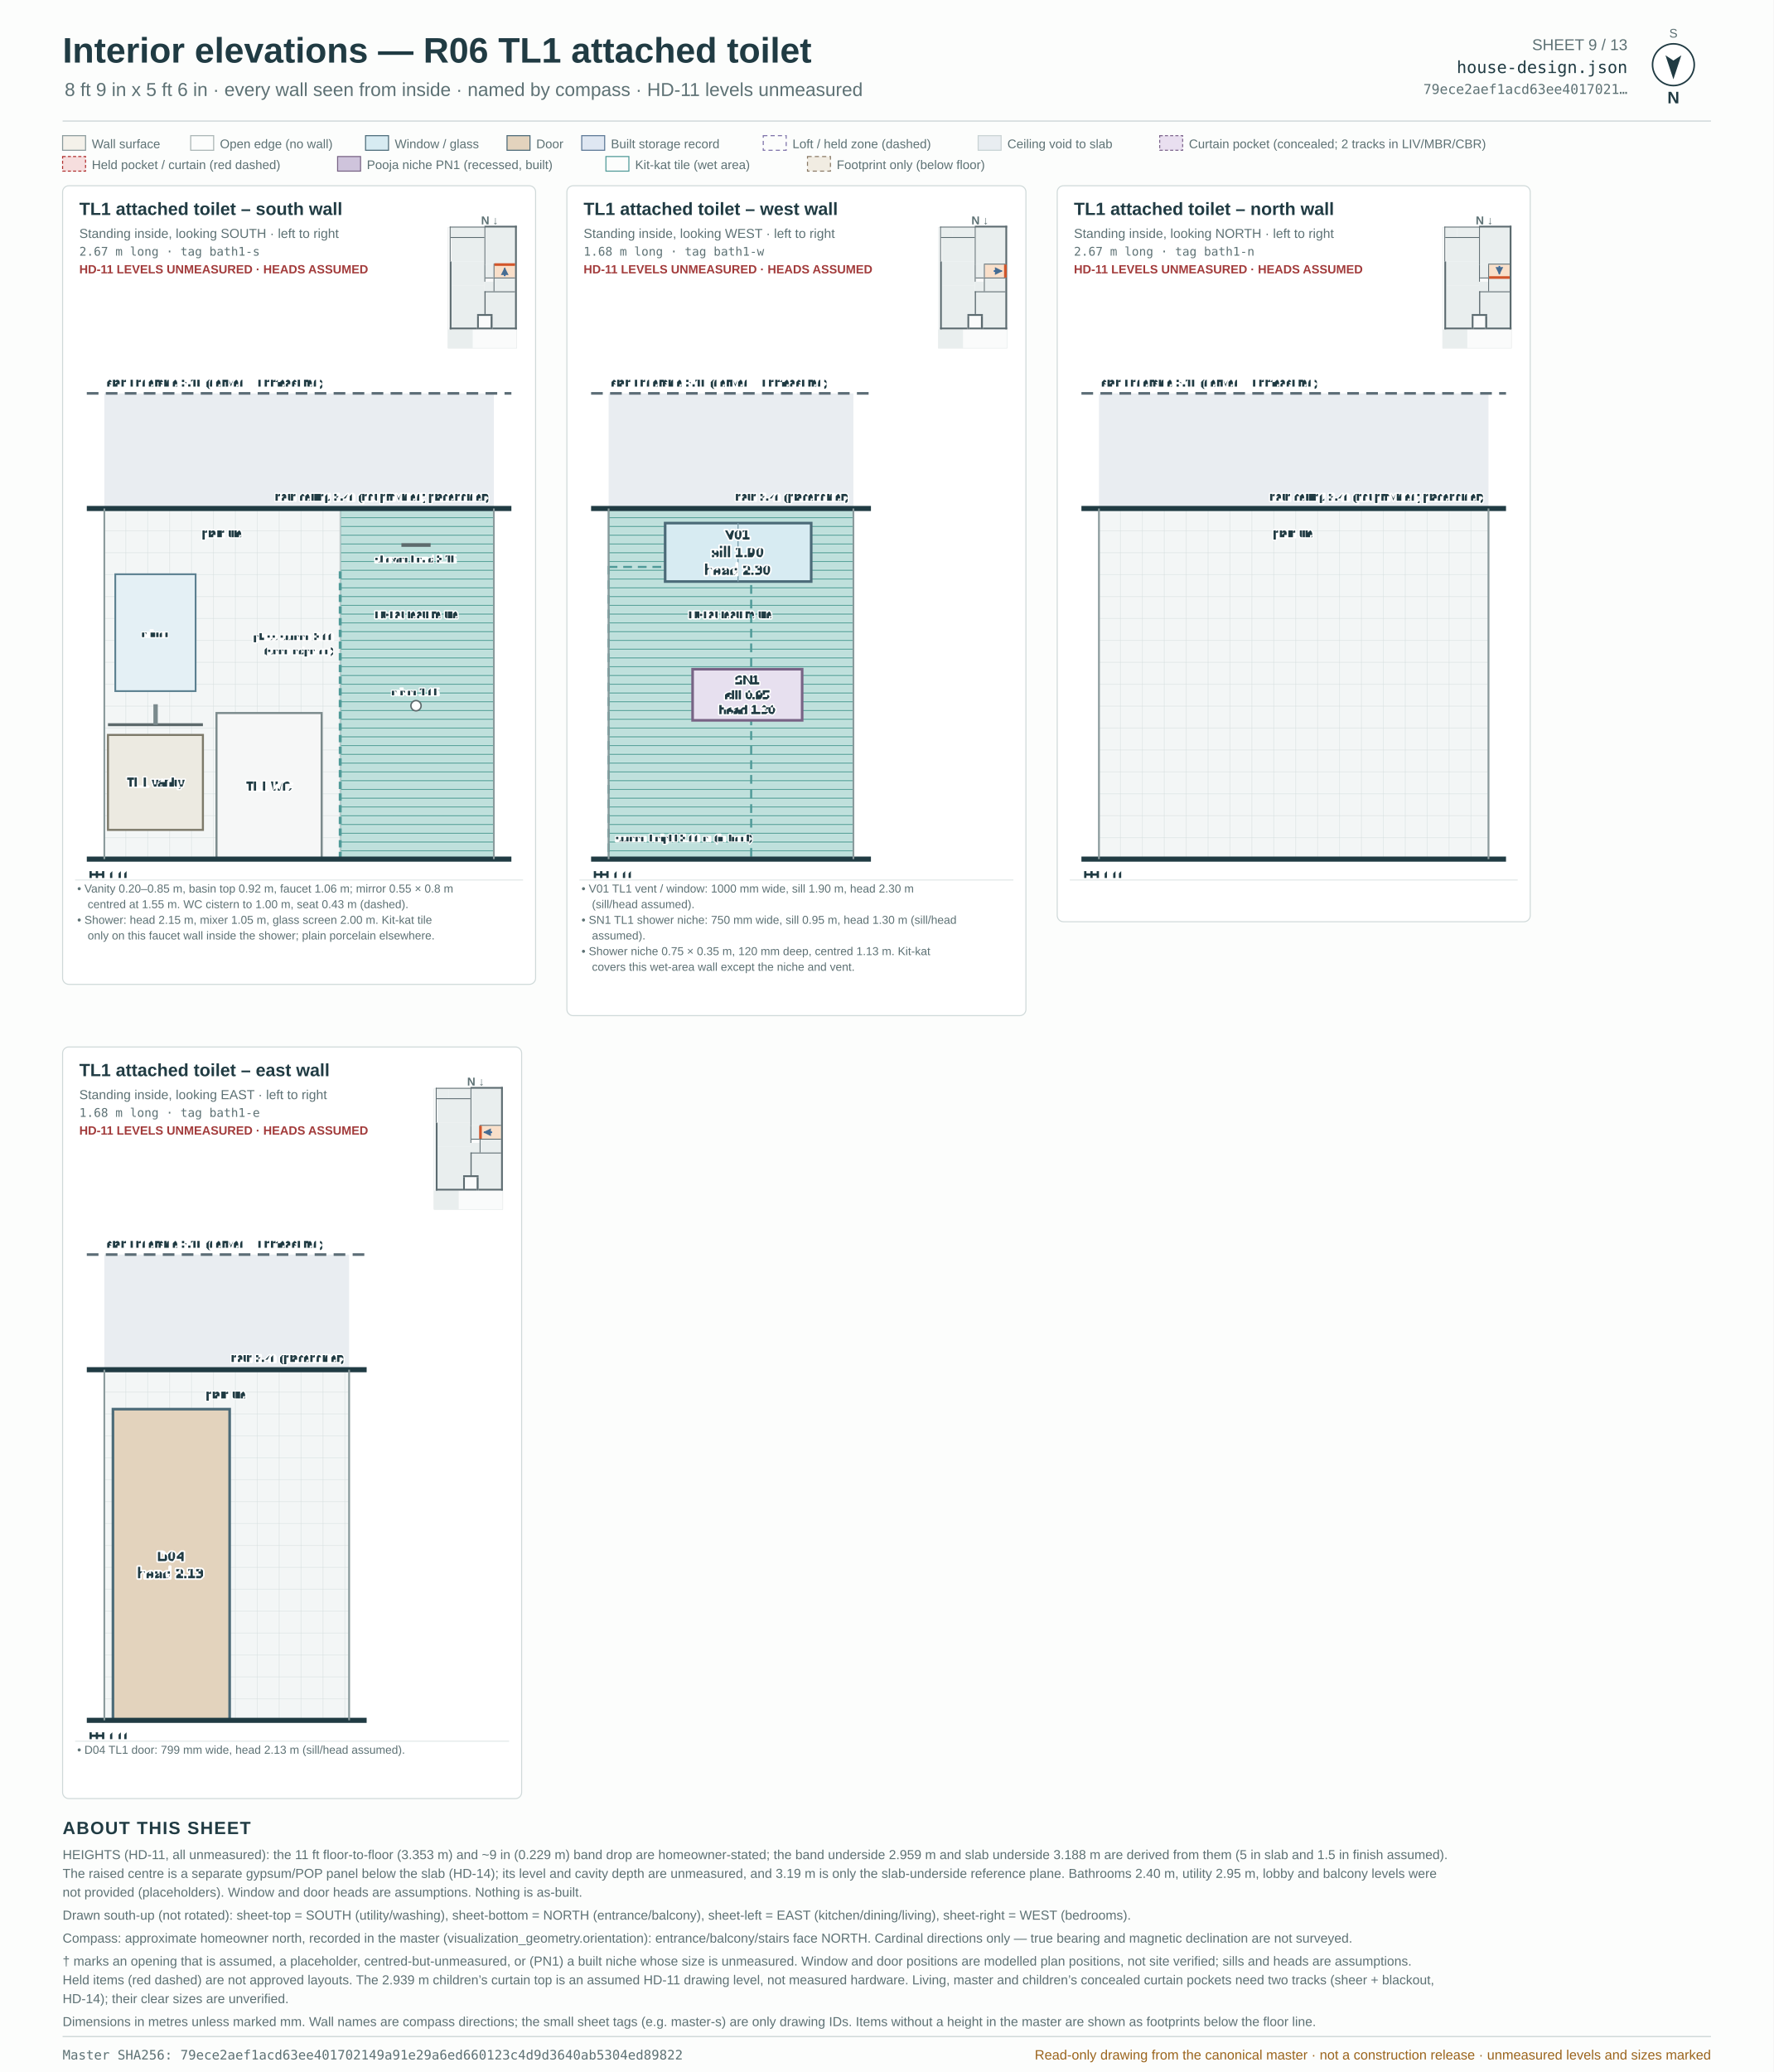
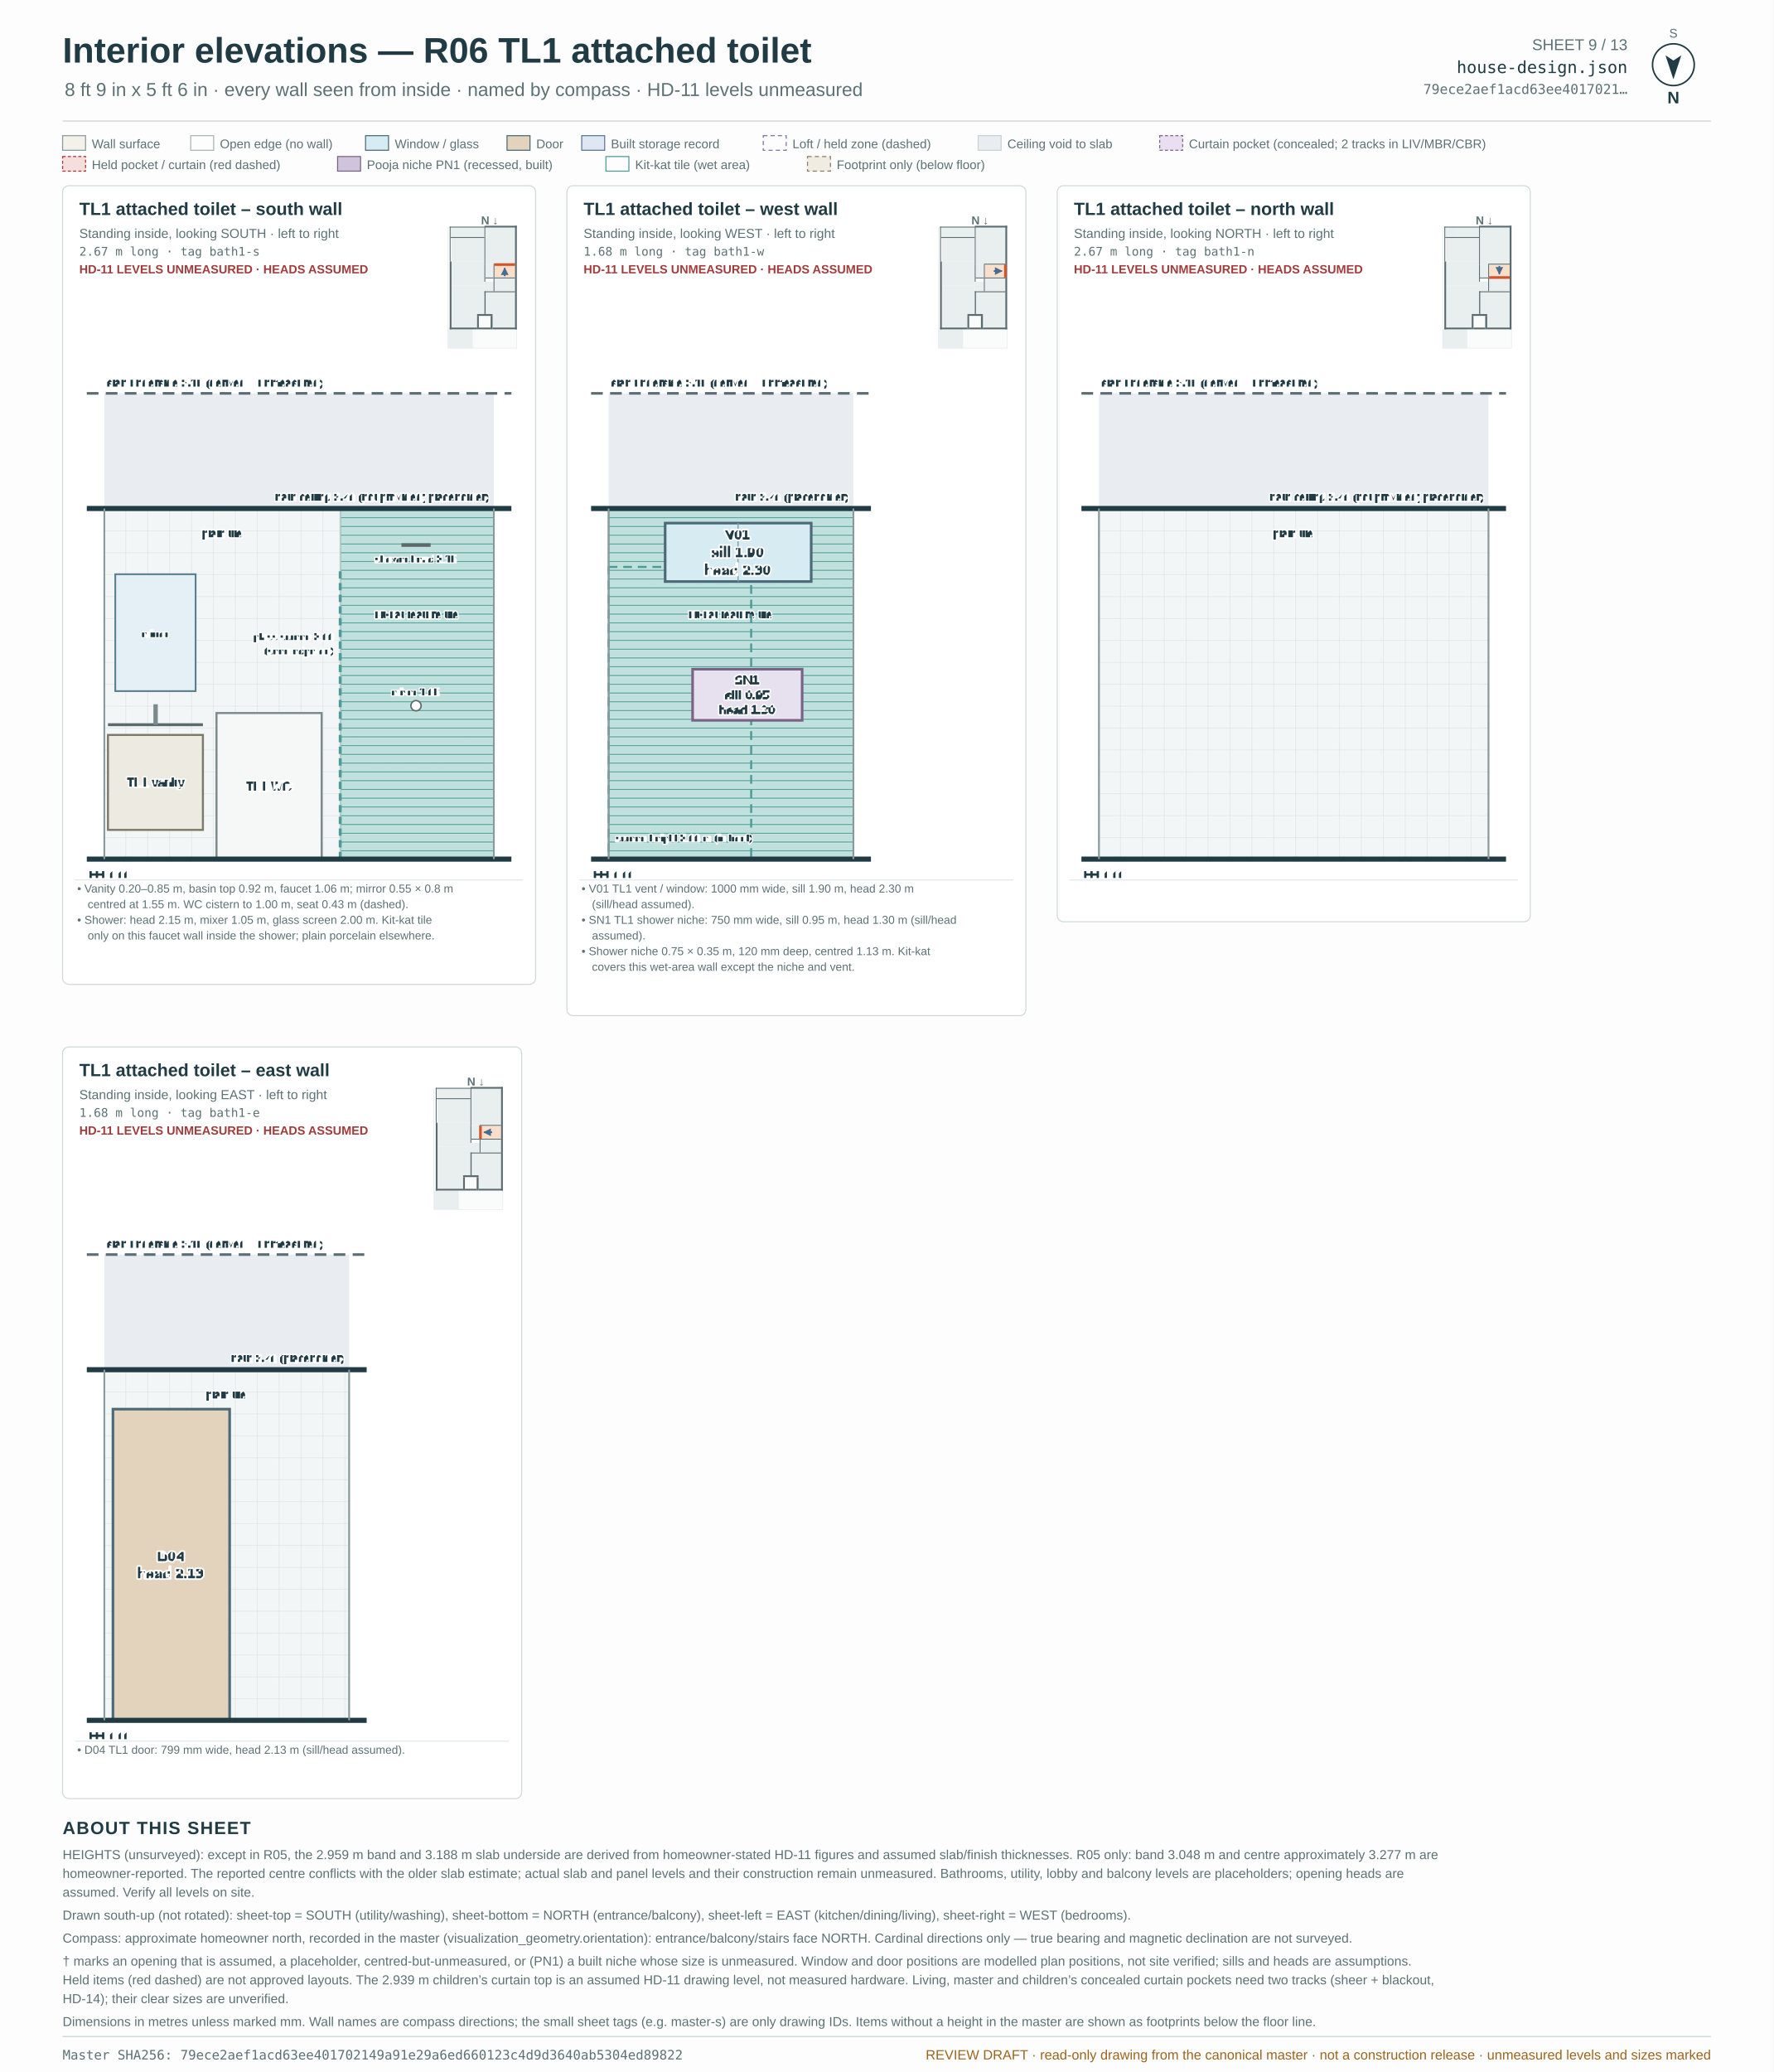
<svg xmlns="http://www.w3.org/2000/svg" width="1700" height="1985.556" viewBox="0 0 1700 1985.556" role="img" aria-labelledby="t d">
  <defs>
    <pattern id="hold" width=".10" height=".10" patternUnits="userSpaceOnUse" patternTransform="rotate(45)">
      <rect width=".10" height=".10" fill="#fbf0d7" />
      <path d="M0 0V.10" stroke="#cf9a43" stroke-width=".02" />
    </pattern>
    <pattern id="zone" width=".09" height=".09" patternUnits="userSpaceOnUse" patternTransform="rotate(-45)">
      <rect width=".09" height=".09" fill="#eaf0f7" />
      <path d="M0 0V.09" stroke="#a9bdd6" stroke-width=".011" />
    </pattern>
    <pattern id="loft" width=".08" height=".08" patternUnits="userSpaceOnUse" patternTransform="rotate(45)">
      <rect width=".08" height=".08" fill="#f2f0f8" />
      <path d="M0 0V.08" stroke="#b9b1d3" stroke-width=".010" />
    </pattern>
    <pattern id="beam" width=".08" height=".08" patternUnits="userSpaceOnUse" patternTransform="rotate(45)">
      <rect width=".08" height=".08" fill="#ecd9bd" />
      <path d="M0 0V.08" stroke="#c49a5c" stroke-width=".012" />
    </pattern>
    <pattern id="feature" width=".06" height=".06" patternUnits="userSpaceOnUse" patternTransform="rotate(90)">
      <rect width=".06" height=".06" fill="#bfe0dc" />
      <path d="M0 0V.06" stroke="#5aa39b" stroke-width=".012" />
    </pattern>
    <pattern id="plain" width=".15" height=".15" patternUnits="userSpaceOnUse">
      <rect width=".15" height=".15" fill="#f3f6f6" />
      <path d="M0 0H.15V.15" fill="none" stroke="#d6dfdf" stroke-width=".006" />
    </pattern>
    <pattern id="nowall" width=".12" height=".12" patternUnits="userSpaceOnUse" patternTransform="rotate(45)">
      <rect width=".12" height=".12" fill="#fafafa" />
      <path d="M0 0V.12" stroke="#d9d9d9" stroke-width=".008" />
    </pattern>
    <marker id="arrow" viewBox="0 0 10 10" refX="9" refY="5" markerWidth="5" markerHeight="5" orient="auto-start-reverse">
      <path d="M0 0L10 5L0 10z" fill="#466c92" />
    </marker>
  </defs>
  <style>text{font-family:"Segoe UI",Arial,sans-serif;fill:#203b43}
.mono{font-family:Consolas,monospace}.muted{fill:#5d7174}.green{fill:#266c5c}.blue{fill:#3d6288}.amber{fill:#9b641c}.red{fill:#a23b3b}
.title{font-size:34px;font-weight:600}.sub{font-size:18px}.sect{font-size:17px;font-weight:650;letter-spacing:1px}
.halo{paint-order:stroke;stroke:#fff;stroke-linejoin:round}</style>
  <rect width="1700" height="1985.556" fill="#fcfdfc" />
  <text x="60.00" y="60.00" font-size="34" class="title" text-anchor="start">Interior elevations — R06 TL1 attached toilet</text>
  <text x="62.00" y="92.00" font-size="18" class="muted sub" text-anchor="start">8 ft 9 in x 5 ft 6 in · every wall seen from inside · named by compass · HD-11 levels unmeasured</text>
  <text x="1560.00" y="48.00" font-size="15" class="muted" text-anchor="end">SHEET 9 / 13</text>
  <text x="1560.00" y="70.00" font-size="16" class="mono" text-anchor="end">house-design.json</text>
  <text x="1560.00" y="90.00" font-size="13" class="mono muted" text-anchor="end">79ece2aef1acd63ee4017021…</text>
  <g id="north-arrow" data-north="sheet-bottom" transform="translate(1604 62)">
    <circle r="20" fill="#fff" stroke="#203b43" stroke-width="1.5" />
    <path d="M0 14L7.6 -9.0L0 -4.0L-7.6 -9.0Z" fill="#203b43" />
    <text y="37" font-size="16" font-weight="700" text-anchor="middle">N</text>
    <text y="-26" font-size="12" class="muted" text-anchor="middle">S</text>
  </g>
  <path d="M60 116H1640" stroke="#c8d2d3" />
  <rect x="60" y="130" width="22" height="14" fill="#f4f1ea" stroke="#8a9a9c" />
  <text x="88.00" y="142.00" font-size="12" class="muted" text-anchor="start">Wall surface</text>
  <rect x="182.8" y="130" width="22" height="14" fill="url(#nowall)" stroke="#a9b4b4" />
  <text x="210.80" y="142.00" font-size="12" class="muted" text-anchor="start">Open edge (no wall)</text>
  <rect x="350.4" y="130" width="22" height="14" fill="#d7ebf2" stroke="#4b6a78" />
  <text x="378.40" y="142.00" font-size="12" class="muted" text-anchor="start">Window / glass</text>
  <rect x="486" y="130" width="22" height="14" fill="#e3d3bd" stroke="#4b6a78" />
  <text x="514.00" y="142.00" font-size="12" class="muted" text-anchor="start">Door</text>
  <rect x="557.6" y="130" width="22" height="14" fill="#dfe7f2" stroke="#5b7795" />
  <text x="585.60" y="142.00" font-size="12" class="muted" text-anchor="start">Built storage record</text>
  <rect x="731.6" y="130" width="22" height="14" fill="url(#loft)" stroke="#7a6fa8" stroke-dasharray="4 3" />
  <text x="759.60" y="142.00" font-size="12" class="muted" text-anchor="start">Loft / held zone (dashed)</text>
  <rect x="937.6" y="130" width="22" height="14" fill="#e9edf1" stroke="#c8d2d3" />
  <text x="965.60" y="142.00" font-size="12" class="muted" text-anchor="start">Ceiling void to slab</text>
  <rect x="1111.6" y="130" width="22" height="14" fill="#e9dff0" stroke="#7c658c" stroke-dasharray="3 2" />
  <text x="1139.60" y="142.00" font-size="12" class="muted" text-anchor="start">Curtain pocket (concealed; 2 tracks in LIV/MBR/CBR)</text>
  <rect x="60" y="150" width="22" height="14" fill="#f6dede" stroke="#b02f2f" stroke-dasharray="3 2" />
  <text x="88.00" y="162.00" font-size="12" class="muted" text-anchor="start">Held pocket / curtain (red dashed)</text>
  <rect x="323.6" y="150" width="22" height="14" fill="#cfc4dc" stroke="#786385" />
  <text x="351.60" y="162.00" font-size="12" class="muted" text-anchor="start">Pooja niche PN1 (recessed, built)</text>
  <rect x="580.8" y="150" width="22" height="14" fill="url(#feature)" stroke="#4f9a98" />
  <text x="608.80" y="162.00" font-size="12" class="muted" text-anchor="start">Kit-kat tile (wet area)</text>
  <rect x="774" y="150" width="22" height="14" fill="#f1ece2" stroke="#8a7a66" stroke-dasharray="4 3" />
  <text x="802.00" y="162.00" font-size="12" class="muted" text-anchor="start">Footprint only (below floor)</text>
  <g data-panel-id="bath1-s" data-room-id="bath1" data-wall-dir="S">
    <rect x="60" y="178" width="453.38" height="765.278" fill="#fff" stroke="#cfd9d9" rx="6" />
    <text x="76.00" y="206.00" font-size="17" class="" text-anchor="start" font-weight="600">TL1 attached toilet – south wall</text>
    <text x="76.00" y="228.00" font-size="12.5" class="muted" text-anchor="start">Standing inside, looking SOUTH · left to right</text>
    <text x="76.00" y="245.00" font-size="11.5" class="muted mono" text-anchor="start">2.67 m long · tag bath1-s</text>
    <text x="76.00" y="262.00" font-size="11.5" class="red" text-anchor="start" font-weight="700">HD-11 LEVELS UNMEASURED · HEADS ASSUMED</text>
    <g data-keyplan="bath1-s" transform="translate(429.38 218.00) scale(7.4) translate(-0.2277 -0.2246)">
      <rect x="0.228" y="0.225" width="8.919" height="15.628" fill="#fafbfb" stroke="#d5dddd" stroke-width="0.04" />
      <path d="M0.57 0.228L2.094 0.228L2.094 1.461L0.57 1.461Z" fill="#e9eeee" stroke="none" stroke-width="0" />
      <path d="M2.094 0.228L4.955 0.228L4.955 1.461L2.094 1.461Z" fill="#e9eeee" stroke="none" stroke-width="0" />
      <path d="M0.685 1.576L4.955 1.576L4.955 4.623L0.685 4.623Z" fill="#e9eeee" stroke="none" stroke-width="0" />
      <path d="M0.685 4.623L4.955 4.623L4.955 7.706L0.685 7.706Z" fill="#e9eeee" stroke="none" stroke-width="0" />
      <path d="M0.685 7.706L4.955 7.706L4.955 11.445L4.001 11.445L4.001 13.185L0.685 13.185Z" fill="#e9eeee" stroke="none" stroke-width="0" />
      <path d="M5.064 0.225L8.915 0.225L8.915 4.912L5.064 4.912Z" fill="#e9eeee" stroke="none" stroke-width="0" />
      <path d="M5.064 4.912L6.136 4.912L6.136 6.704L5.064 6.704Z" fill="#e9eeee" stroke="none" stroke-width="0" />
      <path d="M4.955 7.245L6.136 7.245L6.136 8.495L4.955 8.495Z" fill="#e9eeee" stroke="none" stroke-width="0" />
      <path d="M5.105 8.612L8.915 8.612L8.915 13.184L6.005 13.184L6.005 11.434L5.105 11.434Z" fill="#e9eeee" stroke="none" stroke-width="0" />
      <path d="M0.228 13.413L3.428 13.413L3.428 15.853L0.228 15.853Z" fill="#e9eeee" stroke="none" stroke-width="0" />
      <path d="M6.248 5.027L8.915 5.027L8.915 6.703L6.248 6.703Z" fill="#f9dfc9" stroke="none" stroke-width="0" />
      <path d="M6.248 6.816L8.915 6.816L8.915 8.492L6.248 8.492Z" fill="#e9eeee" stroke="none" stroke-width="0" />
      <rect x="0.458" y="0.113" width="0.112" height="4.511" fill="#5c6b70" stroke="none" stroke-width="0" />
      <rect x="0.458" y="4.623" width="0.227" height="8.789" fill="#5c6b70" stroke="none" stroke-width="0" />
      <rect x="0.458" y="0.113" width="4.497" height="0.115" fill="#5c6b70" stroke="none" stroke-width="0" />
      <rect x="4.955" y="0" width="4.192" height="0.225" fill="#5c6b70" stroke="none" stroke-width="0" />
      <rect x="8.915" y="0" width="0.231" height="13.413" fill="#5c6b70" stroke="none" stroke-width="0" />
      <rect x="0.57" y="1.461" width="4.385" height="0.115" fill="#5c6b70" stroke="none" stroke-width="0" />
      <rect x="4.955" y="0.113" width="0.109" height="4.914" fill="#5c6b70" stroke="none" stroke-width="0" />
      <rect x="4.949" y="5.027" width="0.115" height="2.218" fill="#5c6b70" stroke="none" stroke-width="0" />
      <rect x="5.064" y="6.704" width="1.072" height="0.113" fill="#5c6b70" stroke="none" stroke-width="0" />
      <rect x="6.136" y="4.912" width="2.78" height="0.115" fill="#5c6b70" stroke="none" stroke-width="0" />
      <rect x="6.136" y="5.027" width="0.113" height="1.676" fill="#5c6b70" stroke="none" stroke-width="0" />
      <rect x="6.136" y="6.703" width="2.78" height="0.113" fill="#5c6b70" stroke="none" stroke-width="0" />
      <rect x="6.136" y="6.816" width="0.113" height="1.676" fill="#5c6b70" stroke="none" stroke-width="0" />
      <rect x="4.955" y="8.492" width="3.961" height="0.12" fill="#5c6b70" stroke="none" stroke-width="0" />
      <rect x="4.955" y="8.492" width="0.151" height="2.942" fill="#5c6b70" stroke="none" stroke-width="0" />
      <rect x="4.001" y="11.434" width="2.004" height="0.238" fill="#5c6b70" stroke="none" stroke-width="0" />
      <rect x="4.001" y="11.673" width="0.227" height="1.74" fill="#5c6b70" stroke="none" stroke-width="0" />
      <rect x="5.753" y="11.673" width="0.253" height="1.74" fill="#5c6b70" stroke="none" stroke-width="0" />
      <rect x="0.458" y="13.185" width="3.543" height="0.228" fill="#5c6b70" stroke="none" stroke-width="0" />
      <rect x="4.229" y="13.185" width="1.524" height="0.228" fill="#5c6b70" stroke="none" stroke-width="0" />
      <rect x="6.005" y="13.184" width="3.141" height="0.228" fill="#5c6b70" stroke="none" stroke-width="0" />
      <path d="M6.248 5.027L8.915 5.027" fill="none" stroke="#d2552a" stroke-width="0.34" stroke-linecap="butt" />
      <path d="M7.582 6.527L7.582 5.477" fill="none" stroke="#1d5fa8" stroke-width="0.2" marker-end="url(#arrow)" />
    </g>
    <text x="469.38" y="215.00" font-size="11" class="muted" text-anchor="middle" font-weight="700">N ↓</text>
    <g transform="translate(100 823.278) scale(140)">
      <rect x="0" y="-3.188" width="2.667" height="0.788" fill="#e9edf1" stroke="none" stroke-width="0" />
      <rect x="0" y="-2.4" width="2.667" height="2.4" fill="#f4f1ea" stroke="none" stroke-width="0" />
      <g data-tile="feature" data-room-id="bath1">
        <rect x="1.615" y="-2.4" width="1.052" height="2.4" fill="url(#feature)" stroke="#4f9a98" stroke-width="0.01" />
        <text x="2.141" y="-1.65" font-size="0.075" fill="#2f6f6c" text-anchor="middle" class="halo" stroke-width="0.017">kit-kat feature tile</text>
      </g>
      <g data-tile="plain" data-room-id="bath1">
        <rect x="0" y="-2.4" width="1.615" height="2.4" fill="url(#plain)" stroke="#c4d0d0" stroke-width="0.01" />
        <text x="0.808" y="-2.2" font-size="0.075" fill="#5d7174" text-anchor="middle" class="halo" stroke-width="0.017">plain tile</text>
      </g>
      <g data-bath-id="BATH-TL1" data-bath-detail="services-wall">
        <rect x="0.075" y="-1.95" width="0.55" height="0.8" fill="#e4f0f5" stroke="#5a7f8f" stroke-width="0.012" />
        <text x="0.35" y="-1.52" font-size="0.07" fill="#3d6a7a" text-anchor="middle" class="halo" stroke-width="0.015">mirror</text>
        <path d="M0.025 -0.92L0.675 -0.92" fill="none" stroke="#5d6a6c" stroke-width="0.02" />
        <rect x="0.336" y="-1.06" width="0.03" height="0.14" fill="#7a8a8d" stroke="none" stroke-width="0" />
        <path d="M2.034 -2.15L2.234 -2.15" fill="none" stroke="#5d6a6c" stroke-width="0.025" />
        <text x="2.134" y="-2.03" font-size="0.07" fill="#3d6a7a" text-anchor="middle" class="halo" stroke-width="0.015">shower head 2.15</text>
        <circle cx="2.134" cy="-1.050" r=".035" fill="#fff" stroke="#5d6a6c" stroke-width=".01" />
        <text x="2.134" y="-1.12" font-size="0.07" fill="#3d6a7a" text-anchor="middle" class="halo" stroke-width="0.015">mixer 1.05</text>
        <path d="M1.615 0L1.615 -2" fill="none" stroke="#4f9a98" stroke-width="0.02" stroke-dasharray=".05 .03" />
        <text x="1.575" y="-1.5" font-size="0.07" fill="#2f6f6c" text-anchor="end" class="halo" stroke-width="0.015">glass screen 2.00</text>
        <text x="1.575" y="-1.4" font-size="0.07" fill="#2f6f6c" text-anchor="end" class="halo" stroke-width="0.015">(seen edge-on)</text>
        <path d="M0.938 -0.43L1.318 -0.43" fill="none" stroke="#7b8a8c" stroke-width="0.012" stroke-dasharray=".04 .03" />
      </g>
      <g data-item-id="BATH-TL1-WC" data-item-kind="bath-wc" data-panel-id="bath1-s">
        <rect x="0.768" y="-1" width="0.72" height="1" fill="#f6f7f7" stroke="#7b8a8c" stroke-width="0.014" />
        <text x="1.128" y="-0.471" font-size="0.085" fill="#203b43" text-anchor="middle" class="halo" stroke-width="0.019">TL1 WC</text>
      </g>
      <g data-item-id="BATH-TL1-SHOWER" data-item-kind="bath-shower" data-panel-id="bath1-s">
</g>
      <g data-item-id="BATH-TL1-VANITY" data-item-kind="bath-vanity" data-panel-id="bath1-s">
        <rect x="0.025" y="-0.85" width="0.65" height="0.65" fill="#eceae1" stroke="#7d7a6a" stroke-width="0.014" />
        <text x="0.35" y="-0.496" font-size="0.085" fill="#203b43" text-anchor="middle" class="halo" stroke-width="0.019">TL1 vanity</text>
      </g>
      <path d="M-0.12 0L2.787 0" fill="none" stroke="#203b43" stroke-width="0.035" />
      <text x="-0.1" y="0.13" font-size="0.07" fill="#5d7174" text-anchor="start" class="halo" stroke-width="0.015">FFL 0.00</text>
      <path d="M-0.12 -3.188L2.787 -3.188" fill="none" stroke="#5d6e77" stroke-width="0.018" stroke-dasharray=".08 .05" />
      <text x="0.02" y="-3.238" font-size="0.075" fill="#5d6e77" text-anchor="start" class="halo" stroke-width="0.017">slab underside 3.19 (derived – unmeasured)</text>
      <path d="M-0.12 -2.4L2.787 -2.4" fill="none" stroke="#203b43" stroke-width="0.035" />
      <text x="2.637" y="-2.45" font-size="0.075" fill="#203b43" text-anchor="end" class="halo" stroke-width="0.017">bath ceiling 2.40 (not provided; placeholder)</text>
      <path d="M0 0L0 -2.4" fill="none" stroke="#8a9a9c" stroke-width="0.012" />
      <path d="M2.667 0L2.667 -2.4" fill="none" stroke="#8a9a9c" stroke-width="0.012" />
    </g>
    <path d="M72 843.278H501.38" stroke="#e1e8e8" />
    <text x="74.00" y="855.28" font-size="11" class="muted" text-anchor="start">• Vanity 0.20–0.85 m, basin top 0.92 m, faucet 1.06 m; mirror 0.55 × 0.8 m</text>
    <text x="84.00" y="870.28" font-size="11" class="muted" text-anchor="start">centred at 1.55 m. WC cistern to 1.00 m, seat 0.43 m (dashed).</text>
    <text x="74.00" y="885.28" font-size="11" class="muted" text-anchor="start">• Shower: head 2.15 m, mixer 1.05 m, glass screen 2.00 m. Kit-kat tile</text>
    <text x="84.00" y="900.28" font-size="11" class="muted" text-anchor="start">only on this faucet wall inside the shower; plain porcelain elsewhere.</text>
  </g>
  <g data-panel-id="bath1-w" data-room-id="bath1" data-wall-dir="W">
    <rect x="543.38" y="178" width="440" height="795.278" fill="#fff" stroke="#cfd9d9" rx="6" />
    <text x="559.38" y="206.00" font-size="17" class="" text-anchor="start" font-weight="600">TL1 attached toilet – west wall</text>
    <text x="559.38" y="228.00" font-size="12.5" class="muted" text-anchor="start">Standing inside, looking WEST · left to right</text>
    <text x="559.38" y="245.00" font-size="11.5" class="muted mono" text-anchor="start">1.68 m long · tag bath1-w</text>
    <text x="559.38" y="262.00" font-size="11.5" class="red" text-anchor="start" font-weight="700">HD-11 LEVELS UNMEASURED · HEADS ASSUMED</text>
    <g data-keyplan="bath1-w" transform="translate(899.38 218.00) scale(7.4) translate(-0.2277 -0.2246)">
      <rect x="0.228" y="0.225" width="8.919" height="15.628" fill="#fafbfb" stroke="#d5dddd" stroke-width="0.04" />
      <path d="M0.57 0.228L2.094 0.228L2.094 1.461L0.57 1.461Z" fill="#e9eeee" stroke="none" stroke-width="0" />
      <path d="M2.094 0.228L4.955 0.228L4.955 1.461L2.094 1.461Z" fill="#e9eeee" stroke="none" stroke-width="0" />
      <path d="M0.685 1.576L4.955 1.576L4.955 4.623L0.685 4.623Z" fill="#e9eeee" stroke="none" stroke-width="0" />
      <path d="M0.685 4.623L4.955 4.623L4.955 7.706L0.685 7.706Z" fill="#e9eeee" stroke="none" stroke-width="0" />
      <path d="M0.685 7.706L4.955 7.706L4.955 11.445L4.001 11.445L4.001 13.185L0.685 13.185Z" fill="#e9eeee" stroke="none" stroke-width="0" />
      <path d="M5.064 0.225L8.915 0.225L8.915 4.912L5.064 4.912Z" fill="#e9eeee" stroke="none" stroke-width="0" />
      <path d="M5.064 4.912L6.136 4.912L6.136 6.704L5.064 6.704Z" fill="#e9eeee" stroke="none" stroke-width="0" />
      <path d="M4.955 7.245L6.136 7.245L6.136 8.495L4.955 8.495Z" fill="#e9eeee" stroke="none" stroke-width="0" />
      <path d="M5.105 8.612L8.915 8.612L8.915 13.184L6.005 13.184L6.005 11.434L5.105 11.434Z" fill="#e9eeee" stroke="none" stroke-width="0" />
      <path d="M0.228 13.413L3.428 13.413L3.428 15.853L0.228 15.853Z" fill="#e9eeee" stroke="none" stroke-width="0" />
      <path d="M6.248 5.027L8.915 5.027L8.915 6.703L6.248 6.703Z" fill="#f9dfc9" stroke="none" stroke-width="0" />
      <path d="M6.248 6.816L8.915 6.816L8.915 8.492L6.248 8.492Z" fill="#e9eeee" stroke="none" stroke-width="0" />
      <rect x="0.458" y="0.113" width="0.112" height="4.511" fill="#5c6b70" stroke="none" stroke-width="0" />
      <rect x="0.458" y="4.623" width="0.227" height="8.789" fill="#5c6b70" stroke="none" stroke-width="0" />
      <rect x="0.458" y="0.113" width="4.497" height="0.115" fill="#5c6b70" stroke="none" stroke-width="0" />
      <rect x="4.955" y="0" width="4.192" height="0.225" fill="#5c6b70" stroke="none" stroke-width="0" />
      <rect x="8.915" y="0" width="0.231" height="13.413" fill="#5c6b70" stroke="none" stroke-width="0" />
      <rect x="0.57" y="1.461" width="4.385" height="0.115" fill="#5c6b70" stroke="none" stroke-width="0" />
      <rect x="4.955" y="0.113" width="0.109" height="4.914" fill="#5c6b70" stroke="none" stroke-width="0" />
      <rect x="4.949" y="5.027" width="0.115" height="2.218" fill="#5c6b70" stroke="none" stroke-width="0" />
      <rect x="5.064" y="6.704" width="1.072" height="0.113" fill="#5c6b70" stroke="none" stroke-width="0" />
      <rect x="6.136" y="4.912" width="2.78" height="0.115" fill="#5c6b70" stroke="none" stroke-width="0" />
      <rect x="6.136" y="5.027" width="0.113" height="1.676" fill="#5c6b70" stroke="none" stroke-width="0" />
      <rect x="6.136" y="6.703" width="2.78" height="0.113" fill="#5c6b70" stroke="none" stroke-width="0" />
      <rect x="6.136" y="6.816" width="0.113" height="1.676" fill="#5c6b70" stroke="none" stroke-width="0" />
      <rect x="4.955" y="8.492" width="3.961" height="0.12" fill="#5c6b70" stroke="none" stroke-width="0" />
      <rect x="4.955" y="8.492" width="0.151" height="2.942" fill="#5c6b70" stroke="none" stroke-width="0" />
      <rect x="4.001" y="11.434" width="2.004" height="0.238" fill="#5c6b70" stroke="none" stroke-width="0" />
      <rect x="4.001" y="11.673" width="0.227" height="1.74" fill="#5c6b70" stroke="none" stroke-width="0" />
      <rect x="5.753" y="11.673" width="0.253" height="1.74" fill="#5c6b70" stroke="none" stroke-width="0" />
      <rect x="0.458" y="13.185" width="3.543" height="0.228" fill="#5c6b70" stroke="none" stroke-width="0" />
      <rect x="4.229" y="13.185" width="1.524" height="0.228" fill="#5c6b70" stroke="none" stroke-width="0" />
      <rect x="6.005" y="13.184" width="3.141" height="0.228" fill="#5c6b70" stroke="none" stroke-width="0" />
      <path d="M8.915 5.027L8.915 6.703" fill="none" stroke="#d2552a" stroke-width="0.34" stroke-linecap="butt" />
      <path d="M7.415 5.865L8.465 5.865" fill="none" stroke="#1d5fa8" stroke-width="0.2" marker-end="url(#arrow)" />
    </g>
    <text x="939.38" y="215.00" font-size="11" class="muted" text-anchor="middle" font-weight="700">N ↓</text>
    <g transform="translate(583.38 823.278) scale(140)">
      <rect x="0" y="-3.188" width="1.676" height="0.788" fill="#e9edf1" stroke="none" stroke-width="0" />
      <rect x="0" y="-2.4" width="1.676" height="2.4" fill="#f4f1ea" stroke="none" stroke-width="0" />
      <g data-tile="feature" data-room-id="bath1">
        <rect x="0" y="-2.4" width="1.676" height="2.4" fill="url(#feature)" stroke="#4f9a98" stroke-width="0.01" />
        <text x="0.838" y="-1.65" font-size="0.075" fill="#2f6f6c" text-anchor="middle" class="halo" stroke-width="0.017">kit-kat feature tile</text>
      </g>
      <g data-bath-id="BATH-TL1" data-bath-detail="shower-screen">
        <rect x="0" y="-2" width="0.976" height="2" fill="none" stroke="#4f9a98" stroke-width="0.014" stroke-dasharray=".06 .04" />
        <text x="0.05" y="-0.12" font-size="0.07" fill="#2f6f6c" text-anchor="start" class="halo" stroke-width="0.015">screen height 2.00 m (in front)</text>
      </g>
      <g data-opening-id="bath1-vent" data-opening-code="V01" data-panel-id="bath1-w">
        <rect x="0.387" y="-2.3" width="1" height="0.4" fill="#d7ebf2" stroke="#4b6a78" stroke-width="0.018" />
        <path d="M0.886 -2.3L0.886 -1.9" fill="none" stroke="#7fa0ad" stroke-width="0.008" />
        <text x="0.886" y="-2.186" font-size="0.1" fill="#203b43" text-anchor="middle" class="halo" stroke-width="0.022" font-weight="600">V01</text>
        <text x="0.886" y="-2.066" font-size="0.1" fill="#203b43" text-anchor="middle" class="halo" stroke-width="0.022" font-weight="600">sill 1.90</text>
        <text x="0.886" y="-1.946" font-size="0.1" fill="#203b43" text-anchor="middle" class="halo" stroke-width="0.022" font-weight="600">head 2.30</text>
      </g>
      <g data-opening-id="bath1-niche" data-opening-code="SN1" data-panel-id="bath1-w">
        <rect x="0.575" y="-1.3" width="0.75" height="0.35" fill="#e7e0ef" stroke="#786385" stroke-width="0.018" />
        <text x="0.95" y="-1.198" font-size="0.085" fill="#203b43" text-anchor="middle" class="halo" stroke-width="0.019" font-weight="600">SN1</text>
        <text x="0.95" y="-1.096" font-size="0.085" fill="#203b43" text-anchor="middle" class="halo" stroke-width="0.019" font-weight="600">sill 0.95</text>
        <text x="0.95" y="-0.994" font-size="0.085" fill="#203b43" text-anchor="middle" class="halo" stroke-width="0.019" font-weight="600">head 1.30</text>
      </g>
      <g data-item-id="BATH-TL1-SHOWER" data-item-kind="bath-shower" data-panel-id="bath1-w">
</g>
      <path d="M-0.12 0L1.796 0" fill="none" stroke="#203b43" stroke-width="0.035" />
      <text x="-0.1" y="0.13" font-size="0.07" fill="#5d7174" text-anchor="start" class="halo" stroke-width="0.015">FFL 0.00</text>
      <path d="M-0.12 -3.188L1.796 -3.188" fill="none" stroke="#5d6e77" stroke-width="0.018" stroke-dasharray=".08 .05" />
      <text x="0.02" y="-3.238" font-size="0.075" fill="#5d6e77" text-anchor="start" class="halo" stroke-width="0.017">slab underside 3.19 (derived – unmeasured)</text>
      <path d="M-0.12 -2.4L1.796 -2.4" fill="none" stroke="#203b43" stroke-width="0.035" />
      <text x="1.646" y="-2.45" font-size="0.075" fill="#203b43" text-anchor="end" class="halo" stroke-width="0.017">bath 2.40 (placeholder)</text>
      <path d="M0 0L0 -2.4" fill="none" stroke="#8a9a9c" stroke-width="0.012" />
      <path d="M1.676 0L1.676 -2.4" fill="none" stroke="#8a9a9c" stroke-width="0.012" />
    </g>
    <path d="M555.38 843.278H971.38" stroke="#e1e8e8" />
    <text x="557.38" y="855.28" font-size="11" class="muted" text-anchor="start">• V01 TL1 vent / window: 1000 mm wide, sill 1.90 m, head 2.30 m</text>
    <text x="567.38" y="870.28" font-size="11" class="muted" text-anchor="start">(sill/head assumed).</text>
    <text x="557.38" y="885.28" font-size="11" class="muted" text-anchor="start">• SN1 TL1 shower niche: 750 mm wide, sill 0.95 m, head 1.30 m (sill/head</text>
    <text x="567.38" y="900.28" font-size="11" class="muted" text-anchor="start">assumed).</text>
    <text x="557.38" y="915.28" font-size="11" class="muted" text-anchor="start">• Shower niche 0.75 × 0.35 m, 120 mm deep, centred 1.13 m. Kit-kat</text>
    <text x="567.38" y="930.28" font-size="11" class="muted" text-anchor="start">covers this wet-area wall except the niche and vent.</text>
  </g>
  <g data-panel-id="bath1-n" data-room-id="bath1" data-wall-dir="N">
    <rect x="1013.38" y="178" width="453.38" height="705.278" fill="#fff" stroke="#cfd9d9" rx="6" />
    <text x="1029.38" y="206.00" font-size="17" class="" text-anchor="start" font-weight="600">TL1 attached toilet – north wall</text>
    <text x="1029.38" y="228.00" font-size="12.5" class="muted" text-anchor="start">Standing inside, looking NORTH · left to right</text>
    <text x="1029.38" y="245.00" font-size="11.5" class="muted mono" text-anchor="start">2.67 m long · tag bath1-n</text>
    <text x="1029.38" y="262.00" font-size="11.5" class="red" text-anchor="start" font-weight="700">HD-11 LEVELS UNMEASURED · HEADS ASSUMED</text>
    <g data-keyplan="bath1-n" transform="translate(1382.76 218.00) scale(7.4) translate(-0.2277 -0.2246)">
      <rect x="0.228" y="0.225" width="8.919" height="15.628" fill="#fafbfb" stroke="#d5dddd" stroke-width="0.04" />
      <path d="M0.57 0.228L2.094 0.228L2.094 1.461L0.57 1.461Z" fill="#e9eeee" stroke="none" stroke-width="0" />
      <path d="M2.094 0.228L4.955 0.228L4.955 1.461L2.094 1.461Z" fill="#e9eeee" stroke="none" stroke-width="0" />
      <path d="M0.685 1.576L4.955 1.576L4.955 4.623L0.685 4.623Z" fill="#e9eeee" stroke="none" stroke-width="0" />
      <path d="M0.685 4.623L4.955 4.623L4.955 7.706L0.685 7.706Z" fill="#e9eeee" stroke="none" stroke-width="0" />
      <path d="M0.685 7.706L4.955 7.706L4.955 11.445L4.001 11.445L4.001 13.185L0.685 13.185Z" fill="#e9eeee" stroke="none" stroke-width="0" />
      <path d="M5.064 0.225L8.915 0.225L8.915 4.912L5.064 4.912Z" fill="#e9eeee" stroke="none" stroke-width="0" />
      <path d="M5.064 4.912L6.136 4.912L6.136 6.704L5.064 6.704Z" fill="#e9eeee" stroke="none" stroke-width="0" />
      <path d="M4.955 7.245L6.136 7.245L6.136 8.495L4.955 8.495Z" fill="#e9eeee" stroke="none" stroke-width="0" />
      <path d="M5.105 8.612L8.915 8.612L8.915 13.184L6.005 13.184L6.005 11.434L5.105 11.434Z" fill="#e9eeee" stroke="none" stroke-width="0" />
      <path d="M0.228 13.413L3.428 13.413L3.428 15.853L0.228 15.853Z" fill="#e9eeee" stroke="none" stroke-width="0" />
      <path d="M6.248 5.027L8.915 5.027L8.915 6.703L6.248 6.703Z" fill="#f9dfc9" stroke="none" stroke-width="0" />
      <path d="M6.248 6.816L8.915 6.816L8.915 8.492L6.248 8.492Z" fill="#e9eeee" stroke="none" stroke-width="0" />
      <rect x="0.458" y="0.113" width="0.112" height="4.511" fill="#5c6b70" stroke="none" stroke-width="0" />
      <rect x="0.458" y="4.623" width="0.227" height="8.789" fill="#5c6b70" stroke="none" stroke-width="0" />
      <rect x="0.458" y="0.113" width="4.497" height="0.115" fill="#5c6b70" stroke="none" stroke-width="0" />
      <rect x="4.955" y="0" width="4.192" height="0.225" fill="#5c6b70" stroke="none" stroke-width="0" />
      <rect x="8.915" y="0" width="0.231" height="13.413" fill="#5c6b70" stroke="none" stroke-width="0" />
      <rect x="0.57" y="1.461" width="4.385" height="0.115" fill="#5c6b70" stroke="none" stroke-width="0" />
      <rect x="4.955" y="0.113" width="0.109" height="4.914" fill="#5c6b70" stroke="none" stroke-width="0" />
      <rect x="4.949" y="5.027" width="0.115" height="2.218" fill="#5c6b70" stroke="none" stroke-width="0" />
      <rect x="5.064" y="6.704" width="1.072" height="0.113" fill="#5c6b70" stroke="none" stroke-width="0" />
      <rect x="6.136" y="4.912" width="2.78" height="0.115" fill="#5c6b70" stroke="none" stroke-width="0" />
      <rect x="6.136" y="5.027" width="0.113" height="1.676" fill="#5c6b70" stroke="none" stroke-width="0" />
      <rect x="6.136" y="6.703" width="2.78" height="0.113" fill="#5c6b70" stroke="none" stroke-width="0" />
      <rect x="6.136" y="6.816" width="0.113" height="1.676" fill="#5c6b70" stroke="none" stroke-width="0" />
      <rect x="4.955" y="8.492" width="3.961" height="0.12" fill="#5c6b70" stroke="none" stroke-width="0" />
      <rect x="4.955" y="8.492" width="0.151" height="2.942" fill="#5c6b70" stroke="none" stroke-width="0" />
      <rect x="4.001" y="11.434" width="2.004" height="0.238" fill="#5c6b70" stroke="none" stroke-width="0" />
      <rect x="4.001" y="11.673" width="0.227" height="1.74" fill="#5c6b70" stroke="none" stroke-width="0" />
      <rect x="5.753" y="11.673" width="0.253" height="1.74" fill="#5c6b70" stroke="none" stroke-width="0" />
      <rect x="0.458" y="13.185" width="3.543" height="0.228" fill="#5c6b70" stroke="none" stroke-width="0" />
      <rect x="4.229" y="13.185" width="1.524" height="0.228" fill="#5c6b70" stroke="none" stroke-width="0" />
      <rect x="6.005" y="13.184" width="3.141" height="0.228" fill="#5c6b70" stroke="none" stroke-width="0" />
      <path d="M6.248 6.703L8.915 6.703" fill="none" stroke="#d2552a" stroke-width="0.34" stroke-linecap="butt" />
      <path d="M7.582 5.203L7.582 6.253" fill="none" stroke="#1d5fa8" stroke-width="0.2" marker-end="url(#arrow)" />
    </g>
    <text x="1422.76" y="215.00" font-size="11" class="muted" text-anchor="middle" font-weight="700">N ↓</text>
    <g transform="translate(1053.38 823.278) scale(140)">
      <rect x="0" y="-3.188" width="2.667" height="0.788" fill="#e9edf1" stroke="none" stroke-width="0" />
      <rect x="0" y="-2.4" width="2.667" height="2.4" fill="#f4f1ea" stroke="none" stroke-width="0" />
      <g data-tile="plain" data-room-id="bath1">
        <rect x="0" y="-2.4" width="2.667" height="2.4" fill="url(#plain)" stroke="#c4d0d0" stroke-width="0.01" />
        <text x="1.333" y="-2.2" font-size="0.075" fill="#5d7174" text-anchor="middle" class="halo" stroke-width="0.017">plain tile</text>
      </g>
      <path d="M-0.12 0L2.787 0" fill="none" stroke="#203b43" stroke-width="0.035" />
      <text x="-0.1" y="0.13" font-size="0.07" fill="#5d7174" text-anchor="start" class="halo" stroke-width="0.015">FFL 0.00</text>
      <path d="M-0.12 -3.188L2.787 -3.188" fill="none" stroke="#5d6e77" stroke-width="0.018" stroke-dasharray=".08 .05" />
      <text x="0.02" y="-3.238" font-size="0.075" fill="#5d6e77" text-anchor="start" class="halo" stroke-width="0.017">slab underside 3.19 (derived – unmeasured)</text>
      <path d="M-0.12 -2.4L2.787 -2.4" fill="none" stroke="#203b43" stroke-width="0.035" />
      <text x="2.637" y="-2.45" font-size="0.075" fill="#203b43" text-anchor="end" class="halo" stroke-width="0.017">bath ceiling 2.40 (not provided; placeholder)</text>
      <path d="M0 0L0 -2.4" fill="none" stroke="#8a9a9c" stroke-width="0.012" />
      <path d="M2.667 0L2.667 -2.4" fill="none" stroke="#8a9a9c" stroke-width="0.012" />
    </g>
    <path d="M1025.38 843.278H1454.76" stroke="#e1e8e8" />
  </g>
  <g data-panel-id="bath1-e" data-room-id="bath1" data-wall-dir="E">
    <rect x="60" y="1003.278" width="440" height="720.278" fill="#fff" stroke="#cfd9d9" rx="6" />
    <text x="76.00" y="1031.28" font-size="17" class="" text-anchor="start" font-weight="600">TL1 attached toilet – east wall</text>
    <text x="76.00" y="1053.28" font-size="12.5" class="muted" text-anchor="start">Standing inside, looking EAST · left to right</text>
    <text x="76.00" y="1070.28" font-size="11.5" class="muted mono" text-anchor="start">1.68 m long · tag bath1-e</text>
    <text x="76.00" y="1087.28" font-size="11.5" class="red" text-anchor="start" font-weight="700">HD-11 LEVELS UNMEASURED · HEADS ASSUMED</text>
    <g data-keyplan="bath1-e" transform="translate(416.00 1043.28) scale(7.4) translate(-0.2277 -0.2246)">
      <rect x="0.228" y="0.225" width="8.919" height="15.628" fill="#fafbfb" stroke="#d5dddd" stroke-width="0.04" />
      <path d="M0.57 0.228L2.094 0.228L2.094 1.461L0.57 1.461Z" fill="#e9eeee" stroke="none" stroke-width="0" />
      <path d="M2.094 0.228L4.955 0.228L4.955 1.461L2.094 1.461Z" fill="#e9eeee" stroke="none" stroke-width="0" />
      <path d="M0.685 1.576L4.955 1.576L4.955 4.623L0.685 4.623Z" fill="#e9eeee" stroke="none" stroke-width="0" />
      <path d="M0.685 4.623L4.955 4.623L4.955 7.706L0.685 7.706Z" fill="#e9eeee" stroke="none" stroke-width="0" />
      <path d="M0.685 7.706L4.955 7.706L4.955 11.445L4.001 11.445L4.001 13.185L0.685 13.185Z" fill="#e9eeee" stroke="none" stroke-width="0" />
      <path d="M5.064 0.225L8.915 0.225L8.915 4.912L5.064 4.912Z" fill="#e9eeee" stroke="none" stroke-width="0" />
      <path d="M5.064 4.912L6.136 4.912L6.136 6.704L5.064 6.704Z" fill="#e9eeee" stroke="none" stroke-width="0" />
      <path d="M4.955 7.245L6.136 7.245L6.136 8.495L4.955 8.495Z" fill="#e9eeee" stroke="none" stroke-width="0" />
      <path d="M5.105 8.612L8.915 8.612L8.915 13.184L6.005 13.184L6.005 11.434L5.105 11.434Z" fill="#e9eeee" stroke="none" stroke-width="0" />
      <path d="M0.228 13.413L3.428 13.413L3.428 15.853L0.228 15.853Z" fill="#e9eeee" stroke="none" stroke-width="0" />
      <path d="M6.248 5.027L8.915 5.027L8.915 6.703L6.248 6.703Z" fill="#f9dfc9" stroke="none" stroke-width="0" />
      <path d="M6.248 6.816L8.915 6.816L8.915 8.492L6.248 8.492Z" fill="#e9eeee" stroke="none" stroke-width="0" />
      <rect x="0.458" y="0.113" width="0.112" height="4.511" fill="#5c6b70" stroke="none" stroke-width="0" />
      <rect x="0.458" y="4.623" width="0.227" height="8.789" fill="#5c6b70" stroke="none" stroke-width="0" />
      <rect x="0.458" y="0.113" width="4.497" height="0.115" fill="#5c6b70" stroke="none" stroke-width="0" />
      <rect x="4.955" y="0" width="4.192" height="0.225" fill="#5c6b70" stroke="none" stroke-width="0" />
      <rect x="8.915" y="0" width="0.231" height="13.413" fill="#5c6b70" stroke="none" stroke-width="0" />
      <rect x="0.57" y="1.461" width="4.385" height="0.115" fill="#5c6b70" stroke="none" stroke-width="0" />
      <rect x="4.955" y="0.113" width="0.109" height="4.914" fill="#5c6b70" stroke="none" stroke-width="0" />
      <rect x="4.949" y="5.027" width="0.115" height="2.218" fill="#5c6b70" stroke="none" stroke-width="0" />
      <rect x="5.064" y="6.704" width="1.072" height="0.113" fill="#5c6b70" stroke="none" stroke-width="0" />
      <rect x="6.136" y="4.912" width="2.78" height="0.115" fill="#5c6b70" stroke="none" stroke-width="0" />
      <rect x="6.136" y="5.027" width="0.113" height="1.676" fill="#5c6b70" stroke="none" stroke-width="0" />
      <rect x="6.136" y="6.703" width="2.78" height="0.113" fill="#5c6b70" stroke="none" stroke-width="0" />
      <rect x="6.136" y="6.816" width="0.113" height="1.676" fill="#5c6b70" stroke="none" stroke-width="0" />
      <rect x="4.955" y="8.492" width="3.961" height="0.12" fill="#5c6b70" stroke="none" stroke-width="0" />
      <rect x="4.955" y="8.492" width="0.151" height="2.942" fill="#5c6b70" stroke="none" stroke-width="0" />
      <rect x="4.001" y="11.434" width="2.004" height="0.238" fill="#5c6b70" stroke="none" stroke-width="0" />
      <rect x="4.001" y="11.673" width="0.227" height="1.74" fill="#5c6b70" stroke="none" stroke-width="0" />
      <rect x="5.753" y="11.673" width="0.253" height="1.74" fill="#5c6b70" stroke="none" stroke-width="0" />
      <rect x="0.458" y="13.185" width="3.543" height="0.228" fill="#5c6b70" stroke="none" stroke-width="0" />
      <rect x="4.229" y="13.185" width="1.524" height="0.228" fill="#5c6b70" stroke="none" stroke-width="0" />
      <rect x="6.005" y="13.184" width="3.141" height="0.228" fill="#5c6b70" stroke="none" stroke-width="0" />
      <path d="M6.248 5.027L6.248 6.703" fill="none" stroke="#d2552a" stroke-width="0.34" stroke-linecap="butt" />
      <path d="M7.748 5.865L6.698 5.865" fill="none" stroke="#1d5fa8" stroke-width="0.2" marker-end="url(#arrow)" />
    </g>
    <text x="456.00" y="1040.28" font-size="11" class="muted" text-anchor="middle" font-weight="700">N ↓</text>
    <g transform="translate(100 1648.556) scale(140)">
      <rect x="0" y="-3.188" width="1.676" height="0.788" fill="#e9edf1" stroke="none" stroke-width="0" />
      <rect x="0" y="-2.4" width="1.676" height="2.4" fill="#f4f1ea" stroke="none" stroke-width="0" />
      <g data-tile="plain" data-room-id="bath1">
        <rect x="0" y="-2.4" width="1.676" height="2.4" fill="url(#plain)" stroke="#c4d0d0" stroke-width="0.01" />
        <text x="0.838" y="-2.2" font-size="0.075" fill="#5d7174" text-anchor="middle" class="halo" stroke-width="0.017">plain tile</text>
      </g>
      <g data-opening-id="bath1-door" data-opening-code="D04" data-panel-id="bath1-e">
        <rect x="0.059" y="-2.13" width="0.799" height="2.13" fill="#e3d3bd" stroke="#4b6a78" stroke-width="0.018" />
        <text x="0.458" y="-1.091" font-size="0.1" fill="#203b43" text-anchor="middle" class="halo" stroke-width="0.022" font-weight="600">D04</text>
        <text x="0.458" y="-0.971" font-size="0.1" fill="#203b43" text-anchor="middle" class="halo" stroke-width="0.022" font-weight="600">head 2.13</text>
      </g>
      <path d="M-0.12 0L1.796 0" fill="none" stroke="#203b43" stroke-width="0.035" />
      <text x="-0.1" y="0.13" font-size="0.07" fill="#5d7174" text-anchor="start" class="halo" stroke-width="0.015">FFL 0.00</text>
      <path d="M-0.12 -3.188L1.796 -3.188" fill="none" stroke="#5d6e77" stroke-width="0.018" stroke-dasharray=".08 .05" />
      <text x="0.02" y="-3.238" font-size="0.075" fill="#5d6e77" text-anchor="start" class="halo" stroke-width="0.017">slab underside 3.19 (derived – unmeasured)</text>
      <path d="M-0.12 -2.4L1.796 -2.4" fill="none" stroke="#203b43" stroke-width="0.035" />
      <text x="1.646" y="-2.45" font-size="0.075" fill="#203b43" text-anchor="end" class="halo" stroke-width="0.017">bath 2.40 (placeholder)</text>
      <path d="M0 0L0 -2.4" fill="none" stroke="#8a9a9c" stroke-width="0.012" />
      <path d="M1.676 0L1.676 -2.4" fill="none" stroke="#8a9a9c" stroke-width="0.012" />
    </g>
    <path d="M72 1668.556H488" stroke="#e1e8e8" />
    <text x="74.00" y="1680.56" font-size="11" class="muted" text-anchor="start">• D04 TL1 door: 799 mm wide, head 2.13 m (sill/head assumed).</text>
  </g>
  <text x="60.00" y="1757.56" font-size="15" class="sect" text-anchor="start">ABOUT THIS SHEET</text>
-   <text x="60.00" y="1781.56" font-size="12.5" class="muted" text-anchor="start">HEIGHTS (HD-11, all unmeasured): the 11 ft floor-to-floor (3.353 m) and ~9 in (0.229 m) band drop are homeowner-stated; the band underside 2.959 m and slab underside 3.188 m are derived from them (5 in slab and 1.5 in finish assumed).</text>
-   <text x="60.00" y="1799.56" font-size="12.5" class="muted" text-anchor="start">The raised centre is a separate gypsum/POP panel below the slab (HD-14); its level and cavity depth are unmeasured, and 3.19 m is only the slab-underside reference plane. Bathrooms 2.40 m, utility 2.95 m, lobby and balcony levels were</text>
-   <text x="60.00" y="1817.56" font-size="12.5" class="muted" text-anchor="start">not provided (placeholders). Window and door heads are assumptions. Nothing is as-built.</text>
+   <text x="60.00" y="1781.56" font-size="12.5" class="muted" text-anchor="start">HEIGHTS (unsurveyed): except in R05, the 2.959 m band and 3.188 m slab underside are derived from homeowner-stated HD-11 figures and assumed slab/finish thicknesses. R05 only: band 3.048 m and centre approximately 3.277 m are</text>
+   <text x="60.00" y="1799.56" font-size="12.5" class="muted" text-anchor="start">homeowner-reported. The reported centre conflicts with the older slab estimate; actual slab and panel levels and their construction remain unmeasured. Bathrooms, utility, lobby and balcony levels are placeholders; opening heads are</text>
+   <text x="60.00" y="1817.56" font-size="12.5" class="muted" text-anchor="start">assumed. Verify all levels on site.</text>
  <text x="60.00" y="1839.56" font-size="12.5" class="muted" text-anchor="start">Drawn south-up (not rotated): sheet-top = SOUTH (utility/washing), sheet-bottom = NORTH (entrance/balcony), sheet-left = EAST (kitchen/dining/living), sheet-right = WEST (bedrooms).</text>
  <text x="60.00" y="1861.56" font-size="12.5" class="muted" text-anchor="start">Compass: approximate homeowner north, recorded in the master (visualization_geometry.orientation): entrance/balcony/stairs face NORTH. Cardinal directions only — true bearing and magnetic declination are not surveyed.</text>
  <text x="60.00" y="1883.56" font-size="12.5" class="muted" text-anchor="start">† marks an opening that is assumed, a placeholder, centred-but-unmeasured, or (PN1) a built niche whose size is unmeasured. Window and door positions are modelled plan positions, not site verified; sills and heads are assumptions.</text>
  <text x="60.00" y="1901.56" font-size="12.5" class="muted" text-anchor="start">Held items (red dashed) are not approved layouts. The 2.939 m children’s curtain top is an assumed HD-11 drawing level, not measured hardware. Living, master and children’s concealed curtain pockets need two tracks (sheer + blackout,</text>
  <text x="60.00" y="1919.56" font-size="12.5" class="muted" text-anchor="start">HD-14); their clear sizes are unverified.</text>
  <text x="60.00" y="1941.56" font-size="12.5" class="muted" text-anchor="start">Dimensions in metres unless marked mm. Wall names are compass directions; the small sheet tags (e.g. master-s) are only drawing IDs. Items without a height in the master are shown as footprints below the floor line.</text>
  <path d="M60 1951.556H1640" stroke="#c8d2d3" />
  <text x="60.00" y="1973.56" font-size="12.5" class="mono muted" text-anchor="start">Master SHA256: 79ece2aef1acd63ee401702149a91e29a6ed660123c4d9d3640ab5304ed89822</text>
-   <text x="1640.00" y="1973.56" font-size="13" class="amber" text-anchor="end">Read-only drawing from the canonical master · not a construction release · unmeasured levels and sizes marked</text>
+   <text x="1640.00" y="1973.56" font-size="13" class="amber" text-anchor="end">REVIEW DRAFT · read-only drawing from the canonical master · not a construction release · unmeasured levels and sizes marked</text>
</svg>
